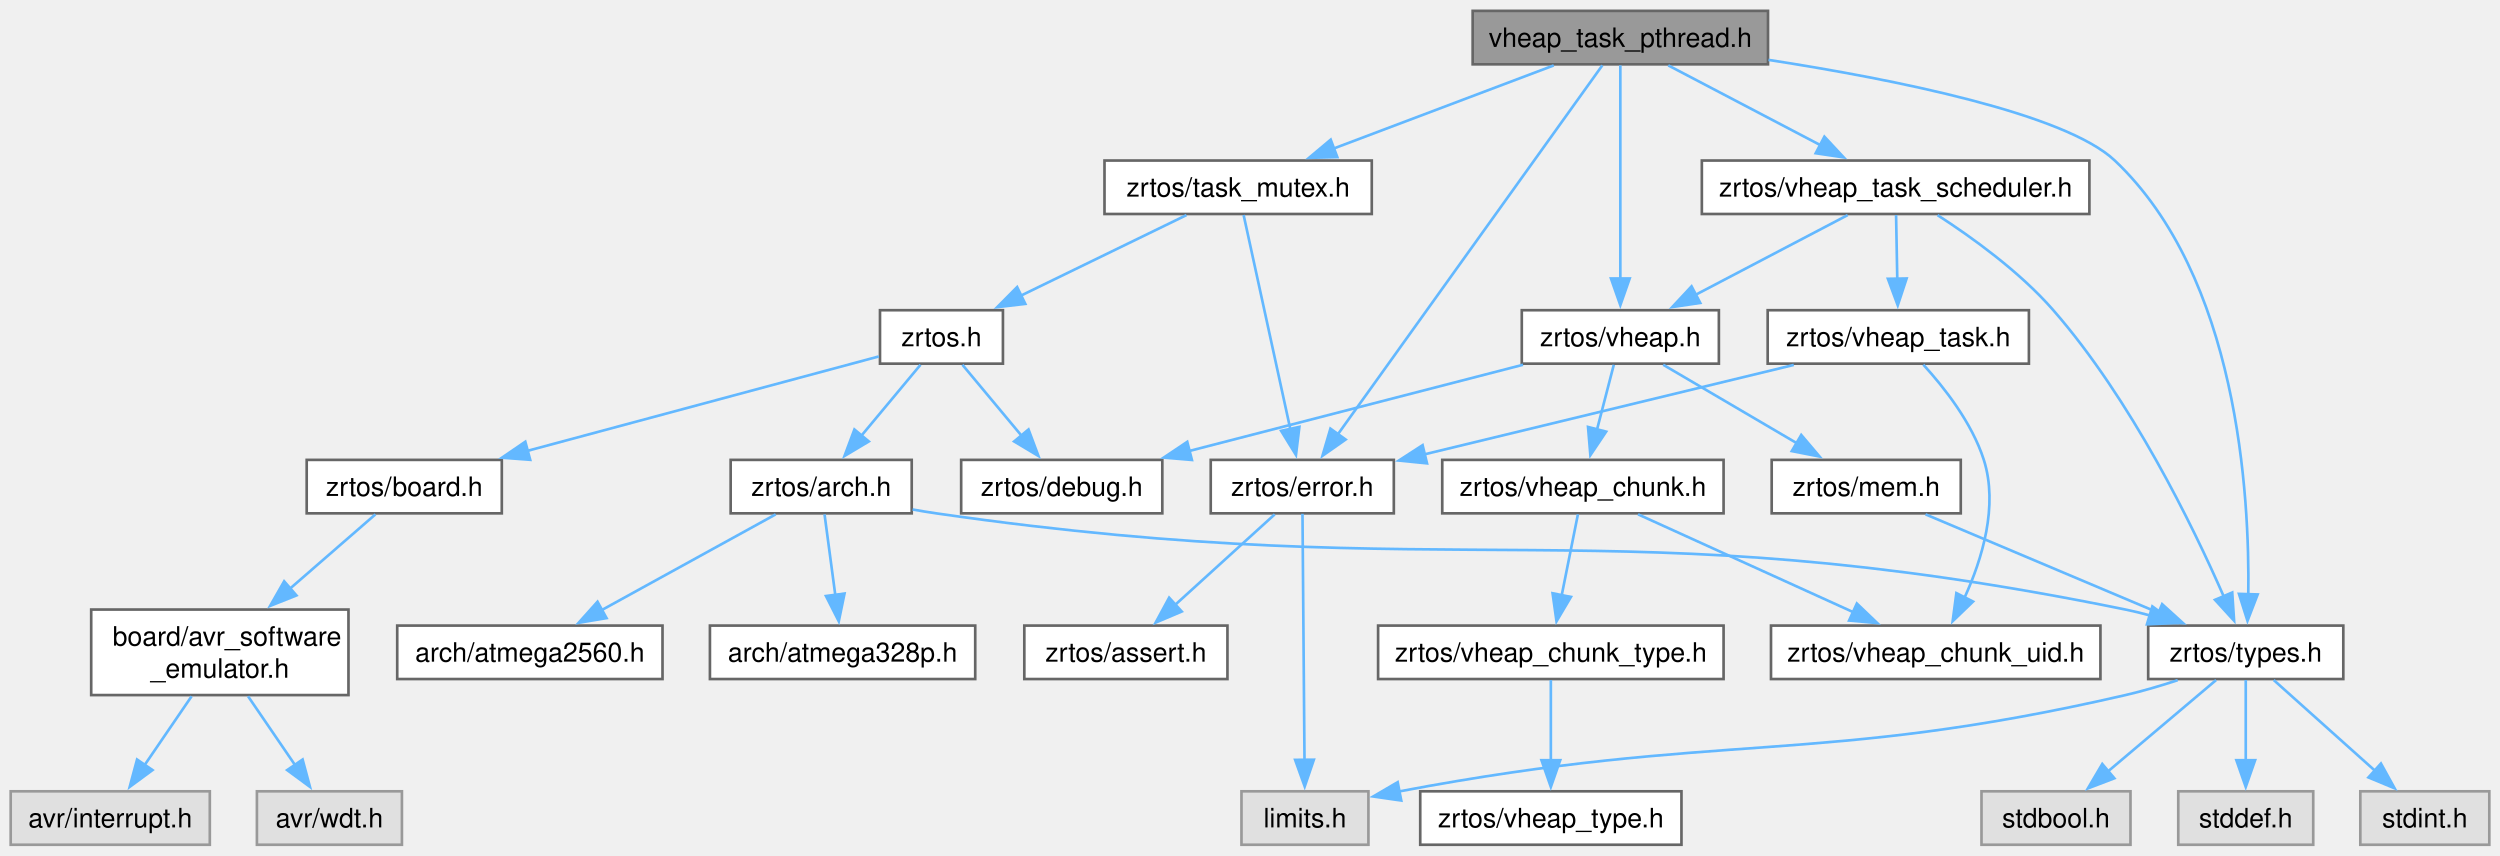
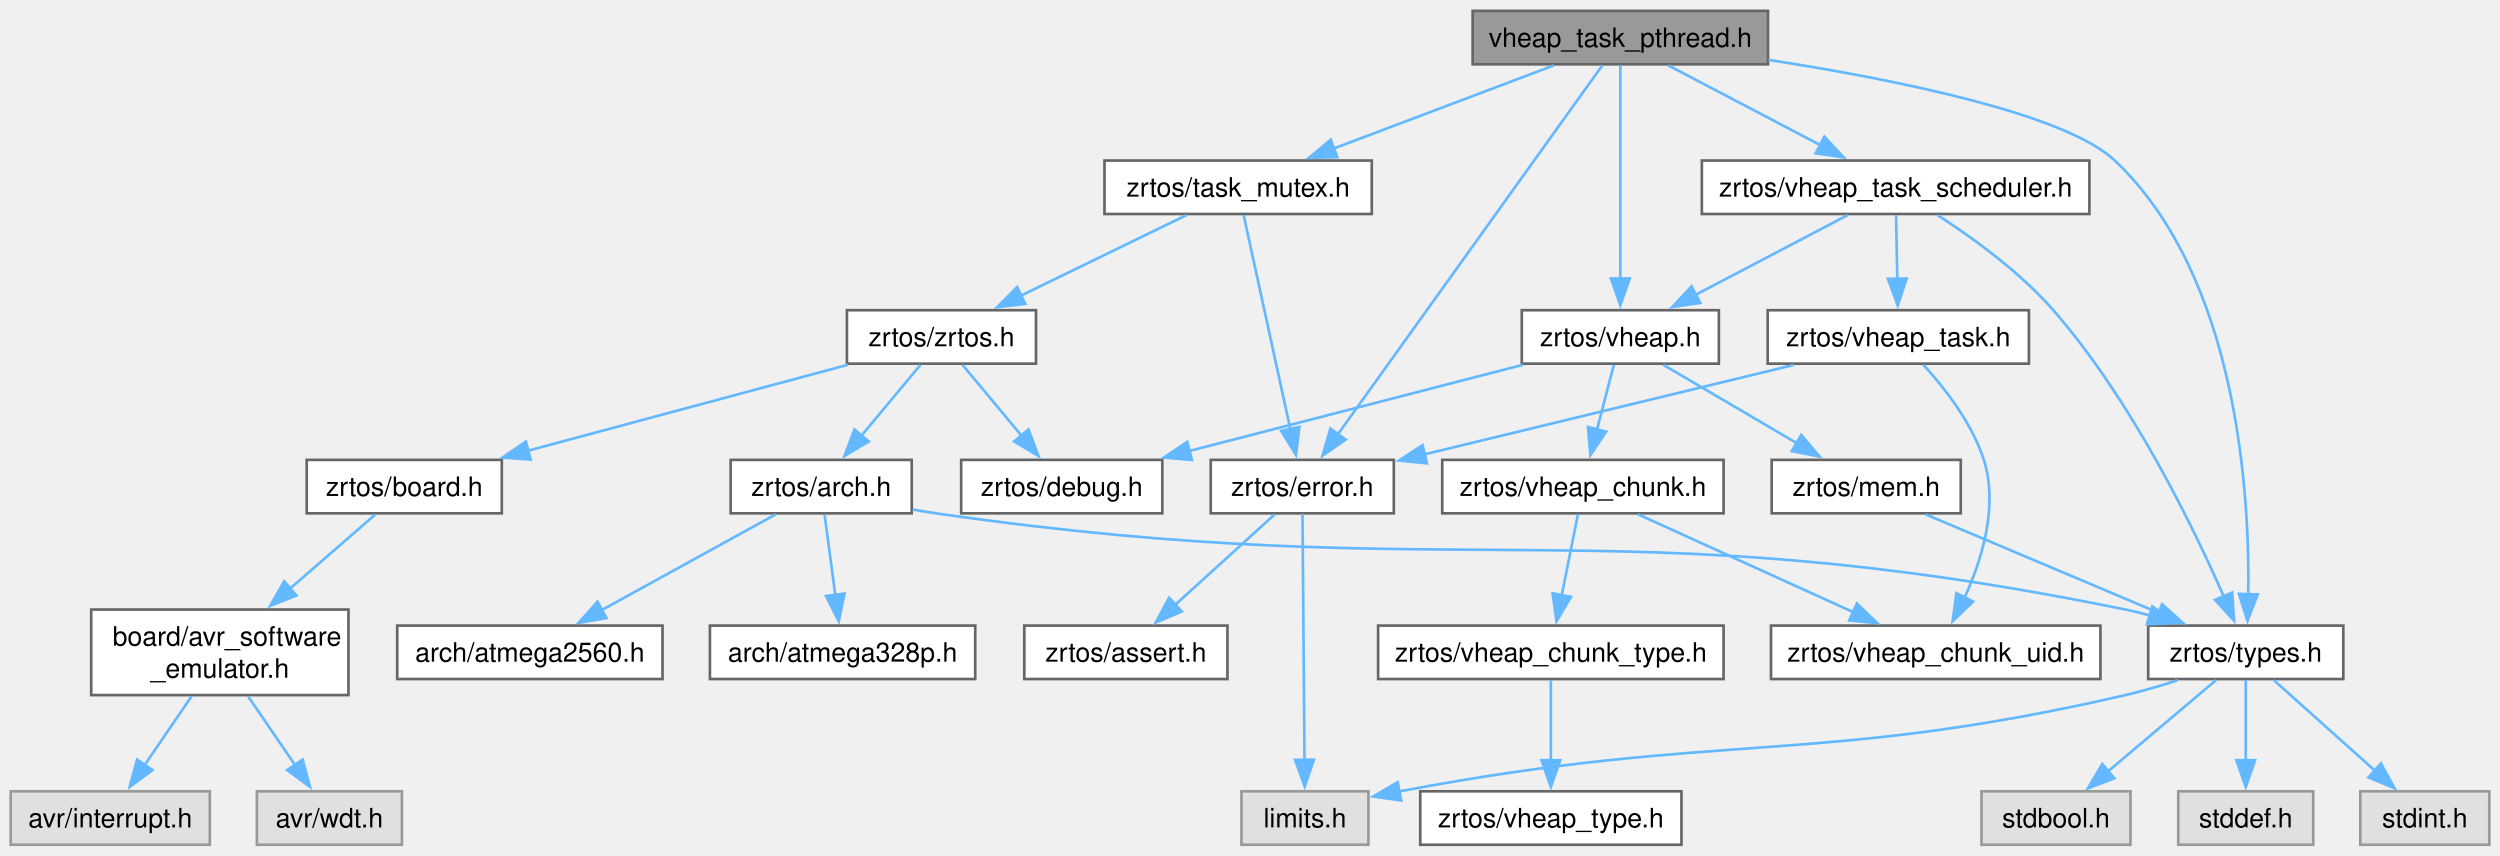
<svg xmlns="http://www.w3.org/2000/svg" xmlns:xlink="http://www.w3.org/1999/xlink" width="935pt" height="320pt" viewBox="0.00 0.00 935.38 320.00">
  <g id="graph0" class="graph" transform="scale(1 1) rotate(0) translate(4 316)">
    <g id="Node000001" class="node">
      <g id="a_Node000001">
        <a xlink:title=" ">
          <polygon fill="#999999" stroke="#666666" points="657.5,-312 547,-312 547,-292 657.5,-292 657.5,-312" />
          <text text-anchor="middle" x="602.25" y="-298.5" font-family="Helvetica,sans-Serif" font-size="10.00">vheap_task_pthread.h</text>
        </a>
      </g>
    </g>
    <g id="Node000002" class="node">
      <g id="a_Node000002">
        <a xlink:href="error_8h.html" target="_top" xlink:title=" ">
          <polygon fill="white" stroke="#666666" points="517.5,-144 449,-144 449,-124 517.5,-124 517.5,-144" />
          <text text-anchor="middle" x="483.25" y="-130.5" font-family="Helvetica,sans-Serif" font-size="10.00">zrtos/error.h</text>
        </a>
      </g>
    </g>
    <g id="edge1_Node000001_Node000002" class="edge">
      <g id="a_edge1_Node000001_Node000002">
        <a xlink:title=" ">
          <path fill="none" stroke="#63b8ff" d="M595.51,-291.6C576.45,-265.01 521.88,-188.89 496.51,-153.5" />
          <polygon fill="#63b8ff" stroke="#63b8ff" points="499.47,-151.62 490.8,-145.53 493.78,-155.69 499.47,-151.62" />
        </a>
      </g>
    </g>
    <g id="Node000005" class="node">
      <g id="a_Node000005">
        <a xlink:href="vheap_8h.html" target="_top" xlink:title=" ">
          <polygon fill="white" stroke="#666666" points="639.12,-200 565.38,-200 565.38,-180 639.12,-180 639.12,-200" />
          <text text-anchor="middle" x="602.25" y="-186.5" font-family="Helvetica,sans-Serif" font-size="10.00">zrtos/vheap.h</text>
        </a>
      </g>
    </g>
    <g id="edge4_Node000001_Node000005" class="edge">
      <g id="a_edge4_Node000001_Node000005">
        <a xlink:title=" ">
          <path fill="none" stroke="#63b8ff" d="M602.25,-291.62C602.25,-274.01 602.25,-235.59 602.25,-211.65" />
          <polygon fill="#63b8ff" stroke="#63b8ff" points="605.75,-211.87 602.25,-201.87 598.75,-211.87 605.75,-211.87" />
        </a>
      </g>
    </g>
    <g id="Node000008" class="node">
      <g id="a_Node000008">
        <a xlink:href="types_8h.html" target="_top" xlink:title=" ">
          <polygon fill="white" stroke="#666666" points="872.75,-82 799.75,-82 799.75,-62 872.75,-62 872.75,-82" />
          <text text-anchor="middle" x="836.25" y="-68.5" font-family="Helvetica,sans-Serif" font-size="10.00">zrtos/types.h</text>
        </a>
      </g>
    </g>
    <g id="edge34_Node000001_Node000008" class="edge">
      <g id="a_edge34_Node000001_Node000008">
        <a xlink:title=" ">
          <path fill="none" stroke="#63b8ff" d="M657.68,-293.66C705.15,-286.3 768.69,-273.54 787.25,-256 833.2,-212.56 837.77,-131.15 837.2,-93.3" />
          <polygon fill="#63b8ff" stroke="#63b8ff" points="840.71,-93.66 836.9,-83.77 833.71,-93.87 840.71,-93.66" />
        </a>
      </g>
    </g>
    <g id="Node000016" class="node">
      <g id="a_Node000016">
        <a xlink:href="vheap__task__scheduler_8h.html" target="_top" xlink:title=" ">
          <polygon fill="white" stroke="#666666" points="777.75,-256 632.75,-256 632.75,-236 777.75,-236 777.75,-256" />
          <text text-anchor="middle" x="705.25" y="-242.5" font-family="Helvetica,sans-Serif" font-size="10.00">zrtos/vheap_task_scheduler.h</text>
        </a>
      </g>
    </g>
    <g id="edge16_Node000001_Node000016" class="edge">
      <g id="a_edge16_Node000001_Node000016">
        <a xlink:title=" ">
          <path fill="none" stroke="#63b8ff" d="M620.19,-291.59C635.9,-283.36 658.98,-271.26 677.14,-261.74" />
          <polygon fill="#63b8ff" stroke="#63b8ff" points="678.6,-264.93 685.83,-257.18 675.35,-258.73 678.6,-264.93" />
        </a>
      </g>
    </g>
    <g id="Node000018" class="node">
      <g id="a_Node000018">
        <a xlink:href="task__mutex_8h.html" target="_top" xlink:title=" ">
          <polygon fill="white" stroke="#666666" points="509.25,-256 409.25,-256 409.25,-236 509.25,-236 509.25,-256" />
          <text text-anchor="middle" x="459.25" y="-242.5" font-family="Helvetica,sans-Serif" font-size="10.00">zrtos/task_mutex.h</text>
        </a>
      </g>
    </g>
    <g id="edge22_Node000001_Node000018" class="edge">
      <g id="a_edge22_Node000001_Node000018">
        <a xlink:title=" ">
          <path fill="none" stroke="#63b8ff" d="M577.34,-291.59C554.52,-282.97 520.47,-270.12 494.79,-260.42" />
          <polygon fill="#63b8ff" stroke="#63b8ff" points="496.36,-257.27 485.77,-257.01 493.89,-263.82 496.36,-257.27" />
        </a>
      </g>
    </g>
    <g id="Node000003" class="node">
      <g id="a_Node000003">
        <a xlink:title=" ">
          <polygon fill="#e0e0e0" stroke="#999999" points="508,-20 460.5,-20 460.5,0 508,0 508,-20" />
          <text text-anchor="middle" x="484.25" y="-6.5" font-family="Helvetica,sans-Serif" font-size="10.00">limits.h</text>
        </a>
      </g>
    </g>
    <g id="edge2_Node000002_Node000003" class="edge">
      <g id="a_edge2_Node000002_Node000003">
        <a xlink:title=" ">
          <path fill="none" stroke="#63b8ff" d="M483.33,-123.83C483.48,-104.4 483.86,-58.67 484.08,-31.77" />
          <polygon fill="#63b8ff" stroke="#63b8ff" points="487.58,-31.82 484.16,-21.79 480.58,-31.76 487.58,-31.82" />
        </a>
      </g>
    </g>
    <g id="Node000004" class="node">
      <g id="a_Node000004">
        <a xlink:href="assert_8h.html" target="_top" xlink:title=" ">
          <polygon fill="white" stroke="#666666" points="455.25,-82 379.25,-82 379.25,-62 455.25,-62 455.25,-82" />
          <text text-anchor="middle" x="417.25" y="-68.5" font-family="Helvetica,sans-Serif" font-size="10.00">zrtos/assert.h</text>
        </a>
      </g>
    </g>
    <g id="edge3_Node000002_Node000004" class="edge">
      <g id="a_edge3_Node000002_Node000004">
        <a xlink:title=" ">
          <path fill="none" stroke="#63b8ff" d="M472.94,-123.62C463,-114.59 447.74,-100.72 435.71,-89.78" />
          <polygon fill="#63b8ff" stroke="#63b8ff" points="438.15,-87.27 428.39,-83.13 433.44,-92.45 438.15,-87.27" />
        </a>
      </g>
    </g>
    <g id="Node000006" class="node">
      <g id="a_Node000006">
        <a xlink:href="debug_8h.html" target="_top" xlink:title=" ">
          <polygon fill="white" stroke="#666666" points="430.88,-144 355.62,-144 355.62,-124 430.88,-124 430.88,-144" />
          <text text-anchor="middle" x="393.25" y="-130.5" font-family="Helvetica,sans-Serif" font-size="10.00">zrtos/debug.h</text>
        </a>
      </g>
    </g>
    <g id="edge5_Node000005_Node000006" class="edge">
      <g id="a_edge5_Node000005_Node000006">
        <a xlink:title=" ">
          <path fill="none" stroke="#63b8ff" d="M565.84,-179.59C531.14,-170.63 478.7,-157.08 440.73,-147.27" />
          <polygon fill="#63b8ff" stroke="#63b8ff" points="441.96,-143.97 431.4,-144.86 440.21,-150.75 441.96,-143.97" />
        </a>
      </g>
    </g>
    <g id="Node000007" class="node">
      <g id="a_Node000007">
        <a xlink:href="mem_8h.html" target="_top" xlink:title=" ">
          <polygon fill="white" stroke="#666666" points="729.62,-144 658.88,-144 658.88,-124 729.62,-124 729.62,-144" />
          <text text-anchor="middle" x="694.25" y="-130.5" font-family="Helvetica,sans-Serif" font-size="10.00">zrtos/mem.h</text>
        </a>
      </g>
    </g>
    <g id="edge6_Node000005_Node000007" class="edge">
      <g id="a_edge6_Node000005_Node000007">
        <a xlink:title=" ">
          <path fill="none" stroke="#63b8ff" d="M618.28,-179.59C632.04,-171.51 652.15,-159.71 668.23,-150.27" />
          <polygon fill="#63b8ff" stroke="#63b8ff" points="669.94,-153.33 676.79,-145.25 666.4,-147.29 669.94,-153.33" />
        </a>
      </g>
    </g>
    <g id="Node000012" class="node">
      <g id="a_Node000012">
        <a xlink:href="vheap__chunk_8h.html" target="_top" xlink:title=" ">
          <polygon fill="white" stroke="#666666" points="640.88,-144 535.62,-144 535.62,-124 640.88,-124 640.88,-144" />
          <text text-anchor="middle" x="588.25" y="-130.5" font-family="Helvetica,sans-Serif" font-size="10.00">zrtos/vheap_chunk.h</text>
        </a>
      </g>
    </g>
    <g id="edge12_Node000005_Node000012" class="edge">
      <g id="a_edge12_Node000005_Node000012">
        <a xlink:title=" ">
          <path fill="none" stroke="#63b8ff" d="M599.81,-179.59C598.08,-172.93 595.7,-163.75 593.55,-155.44" />
          <polygon fill="#63b8ff" stroke="#63b8ff" points="596.94,-154.56 591.04,-145.76 590.16,-156.32 596.94,-154.56" />
        </a>
      </g>
    </g>
    <g id="edge7_Node000007_Node000008" class="edge">
      <g id="a_edge7_Node000007_Node000008">
        <a xlink:title=" ">
          <path fill="none" stroke="#63b8ff" d="M716.44,-123.62C739.88,-113.72 777.1,-97.99 803.83,-86.7" />
          <polygon fill="#63b8ff" stroke="#63b8ff" points="804.97,-90.01 812.82,-82.9 802.25,-83.57 804.97,-90.01" />
        </a>
      </g>
    </g>
    <g id="edge11_Node000008_Node000003" class="edge">
      <g id="a_edge11_Node000008_Node000003">
        <a xlink:title=" ">
          <path fill="none" stroke="#63b8ff" d="M810.79,-61.58C804.47,-59.5 797.67,-57.48 791.25,-56 675.48,-29.33 640.36,-42.85 519.49,-19.95" />
          <polygon fill="#63b8ff" stroke="#63b8ff" points="520.28,-16.54 509.79,-18.06 518.94,-23.41 520.28,-16.54" />
        </a>
      </g>
    </g>
    <g id="Node000009" class="node">
      <g id="a_Node000009">
        <a xlink:title=" ">
          <polygon fill="#e0e0e0" stroke="#999999" points="793.12,-20 737.38,-20 737.38,0 793.12,0 793.12,-20" />
          <text text-anchor="middle" x="765.25" y="-6.5" font-family="Helvetica,sans-Serif" font-size="10.00">stdbool.h</text>
        </a>
      </g>
    </g>
    <g id="edge8_Node000008_Node000009" class="edge">
      <g id="a_edge8_Node000008_Node000009">
        <a xlink:title=" ">
          <path fill="none" stroke="#63b8ff" d="M825.16,-61.62C814.36,-52.5 797.73,-38.45 784.72,-27.46" />
          <polygon fill="#63b8ff" stroke="#63b8ff" points="787.09,-24.87 777.19,-21.09 782.57,-30.22 787.09,-24.87" />
        </a>
      </g>
    </g>
    <g id="Node000010" class="node">
      <g id="a_Node000010">
        <a xlink:title=" ">
          <polygon fill="#e0e0e0" stroke="#999999" points="861.5,-20 811,-20 811,0 861.5,0 861.5,-20" />
          <text text-anchor="middle" x="836.25" y="-6.5" font-family="Helvetica,sans-Serif" font-size="10.00">stddef.h</text>
        </a>
      </g>
    </g>
    <g id="edge9_Node000008_Node000010" class="edge">
      <g id="a_edge9_Node000008_Node000010">
        <a xlink:title=" ">
          <path fill="none" stroke="#63b8ff" d="M836.25,-61.62C836.25,-53.56 836.25,-41.65 836.25,-31.41" />
          <polygon fill="#63b8ff" stroke="#63b8ff" points="839.75,-31.63 836.25,-21.63 832.75,-31.63 839.75,-31.63" />
        </a>
      </g>
    </g>
    <g id="Node000011" class="node">
      <g id="a_Node000011">
        <a xlink:title=" ">
          <polygon fill="#e0e0e0" stroke="#999999" points="927.38,-20 879.12,-20 879.12,0 927.38,0 927.38,-20" />
          <text text-anchor="middle" x="903.25" y="-6.5" font-family="Helvetica,sans-Serif" font-size="10.00">stdint.h</text>
        </a>
      </g>
    </g>
    <g id="edge10_Node000008_Node000011" class="edge">
      <g id="a_edge10_Node000008_Node000011">
        <a xlink:title=" ">
          <path fill="none" stroke="#63b8ff" d="M846.72,-61.62C856.81,-52.59 872.3,-38.72 884.51,-27.78" />
          <polygon fill="#63b8ff" stroke="#63b8ff" points="886.83,-30.4 891.95,-21.12 882.16,-25.19 886.83,-30.4" />
        </a>
      </g>
    </g>
    <g id="Node000013" class="node">
      <g id="a_Node000013">
        <a xlink:href="vheap__chunk__uid_8h.html" target="_top" xlink:title=" ">
          <polygon fill="white" stroke="#666666" points="781.88,-82 658.62,-82 658.62,-62 781.88,-62 781.88,-82" />
          <text text-anchor="middle" x="720.25" y="-68.5" font-family="Helvetica,sans-Serif" font-size="10.00">zrtos/vheap_chunk_uid.h</text>
        </a>
      </g>
    </g>
    <g id="edge13_Node000012_Node000013" class="edge">
      <g id="a_edge13_Node000012_Node000013">
        <a xlink:title=" ">
          <path fill="none" stroke="#63b8ff" d="M608.88,-123.62C630.48,-113.81 664.65,-98.27 689.45,-87" />
          <polygon fill="#63b8ff" stroke="#63b8ff" points="690.74,-90.26 698.39,-82.94 687.84,-83.89 690.74,-90.26" />
        </a>
      </g>
    </g>
    <g id="Node000014" class="node">
      <g id="a_Node000014">
        <a xlink:href="vheap__chunk__type_8h.html" target="_top" xlink:title=" ">
          <polygon fill="white" stroke="#666666" points="640.88,-82 511.62,-82 511.62,-62 640.88,-62 640.88,-82" />
          <text text-anchor="middle" x="576.25" y="-68.5" font-family="Helvetica,sans-Serif" font-size="10.00">zrtos/vheap_chunk_type.h</text>
        </a>
      </g>
    </g>
    <g id="edge14_Node000012_Node000014" class="edge">
      <g id="a_edge14_Node000012_Node000014">
        <a xlink:title=" ">
          <path fill="none" stroke="#63b8ff" d="M586.38,-123.62C584.75,-115.48 582.33,-103.39 580.26,-93.07" />
          <polygon fill="#63b8ff" stroke="#63b8ff" points="583.76,-92.72 578.37,-83.6 576.9,-94.09 583.76,-92.72" />
        </a>
      </g>
    </g>
    <g id="Node000015" class="node">
      <g id="a_Node000015">
        <a xlink:href="vheap__type_8h.html" target="_top" xlink:title=" ">
          <polygon fill="white" stroke="#666666" points="625.12,-20 527.38,-20 527.38,0 625.12,0 625.12,-20" />
          <text text-anchor="middle" x="576.25" y="-6.5" font-family="Helvetica,sans-Serif" font-size="10.00">zrtos/vheap_type.h</text>
        </a>
      </g>
    </g>
    <g id="edge15_Node000014_Node000015" class="edge">
      <g id="a_edge15_Node000014_Node000015">
        <a xlink:title=" ">
          <path fill="none" stroke="#63b8ff" d="M576.25,-61.62C576.25,-53.56 576.25,-41.65 576.25,-31.41" />
          <polygon fill="#63b8ff" stroke="#63b8ff" points="579.75,-31.63 576.25,-21.63 572.75,-31.63 579.75,-31.63" />
        </a>
      </g>
    </g>
    <g id="edge21_Node000016_Node000005" class="edge">
      <g id="a_edge21_Node000016_Node000005">
        <a xlink:title=" ">
          <path fill="none" stroke="#63b8ff" d="M687.31,-235.59C671.6,-227.36 648.52,-215.26 630.36,-205.74" />
          <polygon fill="#63b8ff" stroke="#63b8ff" points="632.15,-202.73 621.67,-201.18 628.9,-208.93 632.15,-202.73" />
        </a>
      </g>
    </g>
    <g id="edge17_Node000016_Node000008" class="edge">
      <g id="a_edge17_Node000016_Node000008">
        <a xlink:title=" ">
          <path fill="none" stroke="#63b8ff" d="M720.94,-235.57C733.71,-227.33 751.63,-214.46 764.25,-200 793.44,-166.55 816.4,-119.41 827.98,-92.98" />
          <polygon fill="#63b8ff" stroke="#63b8ff" points="831.19,-94.38 831.89,-83.81 824.75,-91.64 831.19,-94.38" />
        </a>
      </g>
    </g>
    <g id="Node000017" class="node">
      <g id="a_Node000017">
        <a xlink:href="vheap__task_8h.html" target="_top" xlink:title=" ">
          <polygon fill="white" stroke="#666666" points="755.12,-200 657.38,-200 657.38,-180 755.12,-180 755.12,-200" />
          <text text-anchor="middle" x="706.25" y="-186.5" font-family="Helvetica,sans-Serif" font-size="10.00">zrtos/vheap_task.h</text>
        </a>
      </g>
    </g>
    <g id="edge18_Node000016_Node000017" class="edge">
      <g id="a_edge18_Node000016_Node000017">
        <a xlink:title=" ">
          <path fill="none" stroke="#63b8ff" d="M705.42,-235.59C705.55,-229.01 705.71,-219.96 705.87,-211.73" />
          <polygon fill="#63b8ff" stroke="#63b8ff" points="709.36,-211.87 706.05,-201.81 702.37,-211.75 709.36,-211.87" />
        </a>
      </g>
    </g>
    <g id="edge19_Node000017_Node000002" class="edge">
      <g id="a_edge19_Node000017_Node000002">
        <a xlink:title=" ">
          <path fill="none" stroke="#63b8ff" d="M667.15,-179.53C628.56,-170.19 569.58,-155.9 528.87,-146.05" />
          <polygon fill="#63b8ff" stroke="#63b8ff" points="529.92,-142.7 519.37,-143.75 528.27,-149.5 529.92,-142.7" />
        </a>
      </g>
    </g>
    <g id="edge20_Node000017_Node000013" class="edge">
      <g id="a_edge20_Node000017_Node000013">
        <a xlink:title=" ">
          <path fill="none" stroke="#63b8ff" d="M715.61,-179.63C723.37,-171.14 733.82,-157.88 738.25,-144 743.74,-126.79 737.6,-106.83 731.04,-92.46" />
          <polygon fill="#63b8ff" stroke="#63b8ff" points="734.22,-90.99 726.59,-83.64 727.98,-94.15 734.22,-90.99" />
        </a>
      </g>
    </g>
    <g id="edge33_Node000018_Node000002" class="edge">
      <g id="a_edge33_Node000018_Node000002">
        <a xlink:title=" ">
          <path fill="none" stroke="#63b8ff" d="M461.3,-235.62C465.16,-217.92 473.6,-179.24 478.82,-155.32" />
          <polygon fill="#63b8ff" stroke="#63b8ff" points="482.17,-156.35 480.89,-145.83 475.34,-154.86 482.17,-156.35" />
        </a>
      </g>
    </g>
    <g id="Node000019" class="node">
      <g id="a_Node000019">
        <a xlink:href="zrtos_8h.html" target="_top" xlink:title=" ">
-           <polygon fill="white" stroke="#666666" points="371.25,-200 325.25,-200 325.25,-180 371.25,-180 371.25,-200" />
-           <text text-anchor="middle" x="348.25" y="-186.5" font-family="Helvetica,sans-Serif" font-size="10.00">zrtos.h</text>
+           <polygon fill="white" stroke="#666666" points="383.62,-200 312.88,-200 312.88,-180 383.62,-180 383.62,-200" />
+           <text text-anchor="middle" x="348.25" y="-186.5" font-family="Helvetica,sans-Serif" font-size="10.00">zrtos/zrtos.h</text>
        </a>
      </g>
    </g>
    <g id="edge23_Node000018_Node000019" class="edge">
      <g id="a_edge23_Node000018_Node000019">
        <a xlink:title=" ">
          <path fill="none" stroke="#63b8ff" d="M439.92,-235.59C422.83,-227.28 397.65,-215.03 378,-205.47" />
          <polygon fill="#63b8ff" stroke="#63b8ff" points="379.62,-202.37 369.1,-201.14 376.56,-208.66 379.62,-202.37" />
        </a>
      </g>
    </g>
    <g id="edge24_Node000019_Node000006" class="edge">
      <g id="a_edge24_Node000019_Node000006">
        <a xlink:title=" ">
          <path fill="none" stroke="#63b8ff" d="M356.09,-179.59C362.22,-172.24 370.92,-161.8 378.36,-152.87" />
          <polygon fill="#63b8ff" stroke="#63b8ff" points="380.82,-155.38 384.53,-145.46 375.44,-150.9 380.82,-155.38" />
        </a>
      </g>
    </g>
    <g id="Node000020" class="node">
      <g id="a_Node000020">
        <a xlink:href="arch_8h.html" target="_top" xlink:title=" ">
          <polygon fill="white" stroke="#666666" points="337.12,-144 269.38,-144 269.38,-124 337.12,-124 337.12,-144" />
          <text text-anchor="middle" x="303.25" y="-130.5" font-family="Helvetica,sans-Serif" font-size="10.00">zrtos/arch.h</text>
        </a>
      </g>
    </g>
    <g id="edge25_Node000019_Node000020" class="edge">
      <g id="a_edge25_Node000019_Node000020">
        <a xlink:title=" ">
          <path fill="none" stroke="#63b8ff" d="M340.41,-179.59C334.28,-172.24 325.58,-161.8 318.14,-152.87" />
          <polygon fill="#63b8ff" stroke="#63b8ff" points="321.06,-150.9 311.97,-145.46 315.68,-155.38 321.06,-150.9" />
        </a>
      </g>
    </g>
    <g id="Node000023" class="node">
      <g id="a_Node000023">
        <a xlink:href="board_8h.html" target="_top" xlink:title=" ">
          <polygon fill="white" stroke="#666666" points="183.75,-144 110.75,-144 110.75,-124 183.75,-124 183.75,-144" />
          <text text-anchor="middle" x="147.25" y="-130.5" font-family="Helvetica,sans-Serif" font-size="10.00">zrtos/board.h</text>
        </a>
      </g>
    </g>
    <g id="edge29_Node000019_Node000023" class="edge">
      <g id="a_edge29_Node000019_Node000023">
        <a xlink:title=" ">
-           <path fill="none" stroke="#63b8ff" d="M324.8,-182.7C292.71,-174.08 234.43,-158.42 193.41,-147.4" />
-           <polygon fill="#63b8ff" stroke="#63b8ff" points="194.37,-144.03 183.8,-144.82 192.55,-150.79 194.37,-144.03" />
+           <path fill="none" stroke="#63b8ff" d="M313.24,-179.59C280.01,-170.67 229.86,-157.19 193.38,-147.39" />
+           <polygon fill="#63b8ff" stroke="#63b8ff" points="194.56,-144.09 184,-144.87 192.75,-150.85 194.56,-144.09" />
        </a>
      </g>
    </g>
    <g id="edge26_Node000020_Node000008" class="edge">
      <g id="a_edge26_Node000020_Node000008">
        <a xlink:title=" ">
          <path fill="none" stroke="#63b8ff" d="M337.45,-125.44C340.42,-124.9 343.38,-124.41 346.25,-124 542.63,-95.62 596.83,-127.66 791.25,-88 794.25,-87.39 797.32,-86.64 800.39,-85.8" />
          <polygon fill="#63b8ff" stroke="#63b8ff" points="801.31,-89.18 809.86,-82.94 799.28,-82.48 801.31,-89.18" />
        </a>
      </g>
    </g>
    <g id="Node000021" class="node">
      <g id="a_Node000021">
        <a xlink:href="atmega328p_8h.html" target="_top" xlink:title=" ">
          <polygon fill="white" stroke="#666666" points="360.88,-82 261.62,-82 261.62,-62 360.88,-62 360.88,-82" />
          <text text-anchor="middle" x="311.25" y="-68.5" font-family="Helvetica,sans-Serif" font-size="10.00">arch/atmega328p.h</text>
        </a>
      </g>
    </g>
    <g id="edge27_Node000020_Node000021" class="edge">
      <g id="a_edge27_Node000020_Node000021">
        <a xlink:title=" ">
          <path fill="none" stroke="#63b8ff" d="M304.5,-123.62C305.57,-115.56 307.16,-103.65 308.53,-93.41" />
          <polygon fill="#63b8ff" stroke="#63b8ff" points="311.98,-93.99 309.83,-83.61 305.04,-93.06 311.98,-93.99" />
        </a>
      </g>
    </g>
    <g id="Node000022" class="node">
      <g id="a_Node000022">
        <a xlink:href="atmega2560_8h.html" target="_top" xlink:title=" ">
          <polygon fill="white" stroke="#666666" points="243.88,-82 144.62,-82 144.62,-62 243.88,-62 243.88,-82" />
          <text text-anchor="middle" x="194.25" y="-68.5" font-family="Helvetica,sans-Serif" font-size="10.00">arch/atmega2560.h</text>
        </a>
      </g>
    </g>
    <g id="edge28_Node000020_Node000022" class="edge">
      <g id="a_edge28_Node000020_Node000022">
        <a xlink:title=" ">
          <path fill="none" stroke="#63b8ff" d="M286.22,-123.62C268.78,-114.03 241.42,-98.97 221.07,-87.77" />
          <polygon fill="#63b8ff" stroke="#63b8ff" points="222.94,-84.8 212.49,-83.04 219.56,-90.93 222.94,-84.8" />
        </a>
      </g>
    </g>
    <g id="Node000024" class="node">
      <g id="a_Node000024">
        <a xlink:href="avr__software__emulator_8h.html" target="_top" xlink:title=" ">
          <polygon fill="white" stroke="#666666" points="126.38,-88 30.12,-88 30.12,-56 126.38,-56 126.38,-88" />
          <text text-anchor="start" x="38.12" y="-74.5" font-family="Helvetica,sans-Serif" font-size="10.00">board/avr_software</text>
          <text text-anchor="middle" x="78.25" y="-62.5" font-family="Helvetica,sans-Serif" font-size="10.00">_emulator.h</text>
        </a>
      </g>
    </g>
    <g id="edge30_Node000023_Node000024" class="edge">
      <g id="a_edge30_Node000023_Node000024">
        <a xlink:title=" ">
          <path fill="none" stroke="#63b8ff" d="M136.47,-123.62C127.92,-116.19 115.59,-105.47 104.48,-95.81" />
          <polygon fill="#63b8ff" stroke="#63b8ff" points="106.91,-93.29 97.07,-89.37 102.32,-98.57 106.91,-93.29" />
        </a>
      </g>
    </g>
    <g id="Node000025" class="node">
      <g id="a_Node000025">
        <a xlink:title=" ">
          <polygon fill="#e0e0e0" stroke="#999999" points="74.5,-20 0,-20 0,0 74.5,0 74.5,-20" />
          <text text-anchor="middle" x="37.25" y="-6.5" font-family="Helvetica,sans-Serif" font-size="10.00">avr/interrupt.h</text>
        </a>
      </g>
    </g>
    <g id="edge31_Node000024_Node000025" class="edge">
      <g id="a_edge31_Node000024_Node000025">
        <a xlink:title=" ">
          <path fill="none" stroke="#63b8ff" d="M67.69,-55.55C62.29,-47.65 55.68,-37.97 50,-29.66" />
          <polygon fill="#63b8ff" stroke="#63b8ff" points="53.06,-27.94 44.53,-21.66 47.28,-31.89 53.06,-27.94" />
        </a>
      </g>
    </g>
    <g id="Node000026" class="node">
      <g id="a_Node000026">
        <a xlink:title=" ">
          <polygon fill="#e0e0e0" stroke="#999999" points="146.38,-20 92.12,-20 92.12,0 146.38,0 146.38,-20" />
          <text text-anchor="middle" x="119.25" y="-6.5" font-family="Helvetica,sans-Serif" font-size="10.00">avr/wdt.h</text>
        </a>
      </g>
    </g>
    <g id="edge32_Node000024_Node000026" class="edge">
      <g id="a_edge32_Node000024_Node000026">
        <a xlink:title=" ">
          <path fill="none" stroke="#63b8ff" d="M88.81,-55.55C94.21,-47.65 100.82,-37.97 106.5,-29.66" />
          <polygon fill="#63b8ff" stroke="#63b8ff" points="109.22,-31.89 111.97,-21.66 103.44,-27.94 109.22,-31.89" />
        </a>
      </g>
    </g>
  </g>
</svg>
